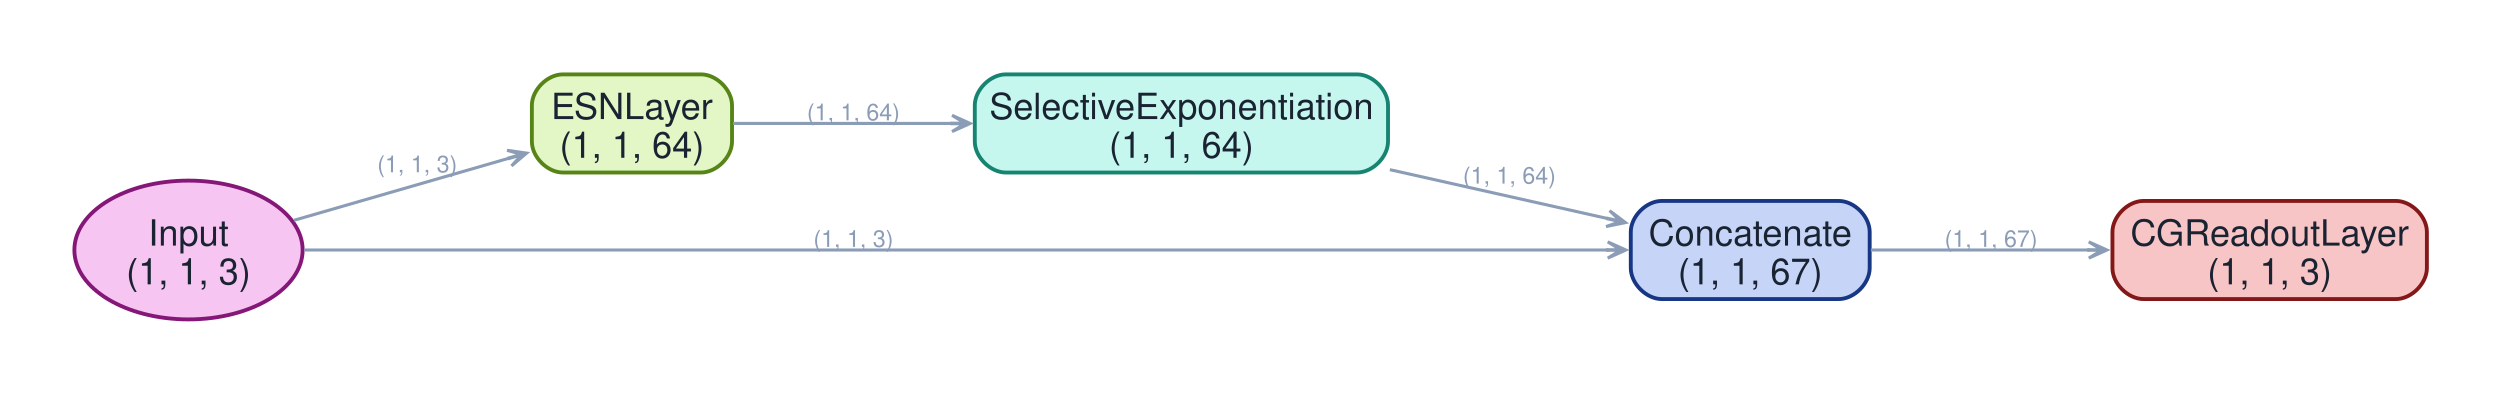
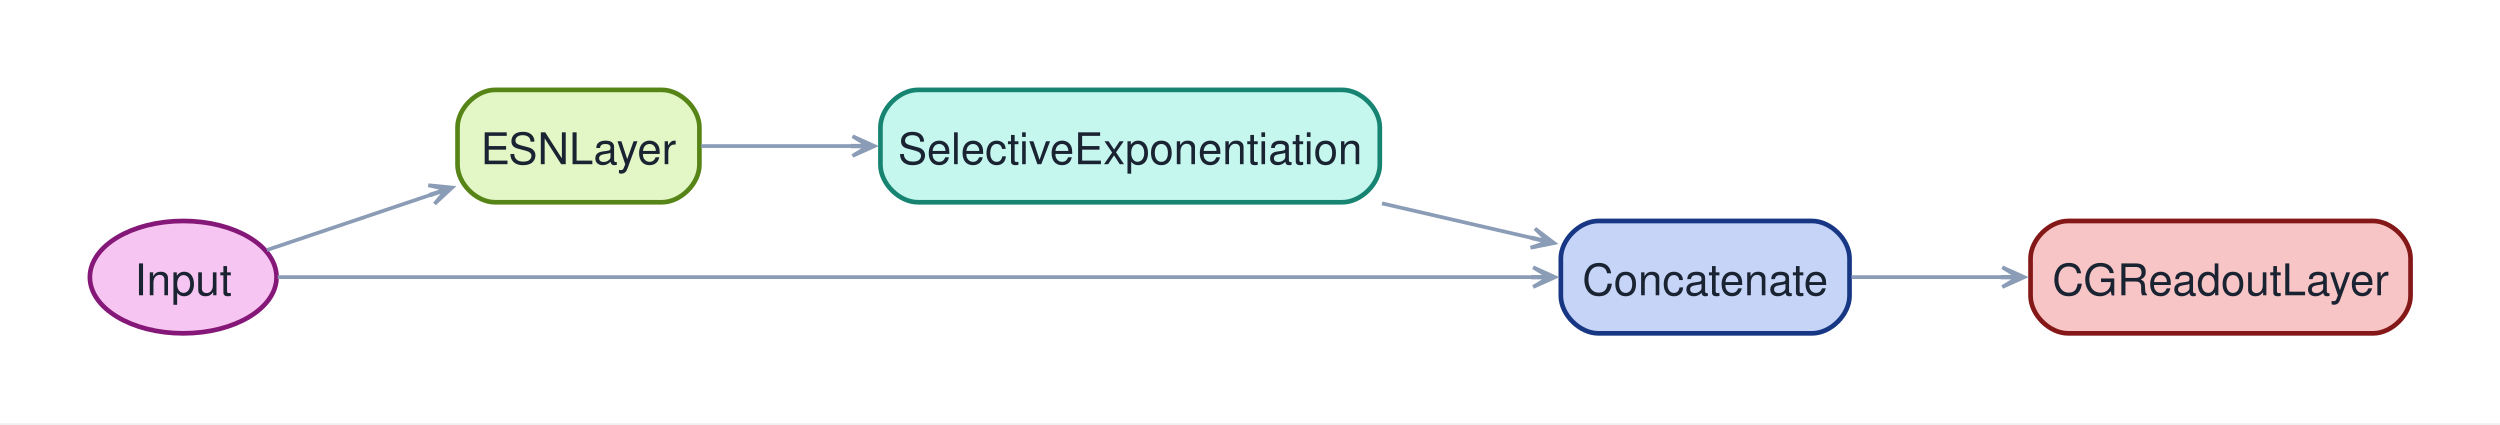
- <svg xmlns="http://www.w3.org/2000/svg" width="968pt" height="152pt" viewBox="0.00 0.00 968.00 152.00">
-   <g id="graph0" class="graph" transform="scale(1 1) rotate(0) translate(28.8 123.67)">
-     <polygon fill="white" stroke="none" points="-28.8,28.8 -28.8,-123.67 939.69,-123.67 939.69,28.8 -28.8,28.8" />
+ <svg xmlns="http://www.w3.org/2000/svg" width="801pt" height="136pt" viewBox="0.00 0.00 801.00 136.00">
+   <g id="graph0" class="graph" transform="scale(1 1) rotate(0) translate(28.8 106.8)">
+     <polygon fill="white" stroke="none" points="-28.8,28.8 -28.8,-106.8 772.34,-106.8 772.34,28.8 -28.8,28.8" />
    <g id="node1" class="node">
-       <ellipse fill="#f7c5f1" stroke="#841777" stroke-width="1.5" cx="44.19" cy="-26.87" rx="44.19" ry="26.87" />
-       <text xml:space="preserve" text-anchor="middle" x="44.19" y="-28.57" font-family="Helvetica Neue,Helvetica,Arial,sans-serif" font-size="14.00" fill="#1a2332">Input</text>
-       <text xml:space="preserve" text-anchor="middle" x="44.19" y="-13.57" font-family="Helvetica Neue,Helvetica,Arial,sans-serif" font-size="14.00" fill="#1a2332">(1, 1, 3)</text>
+       <ellipse fill="#f7c5f1" stroke="#841777" stroke-width="1.5" cx="29.9" cy="-18" rx="29.9" ry="18" />
+       <text xml:space="preserve" text-anchor="middle" x="29.9" y="-12.2" font-family="Helvetica Neue,Helvetica,Arial,sans-serif" font-size="14.00" fill="#1a2332">Input</text>
    </g>
    <g id="node2" class="node">
-       <path fill="#e2f7c5" stroke="#578417" stroke-width="1.5" d="M242.64,-94.87C242.64,-94.87 189.14,-94.87 189.14,-94.87 183.14,-94.87 177.14,-88.87 177.14,-82.87 177.14,-82.87 177.14,-68.87 177.14,-68.87 177.14,-62.87 183.14,-56.87 189.14,-56.87 189.14,-56.87 242.64,-56.87 242.64,-56.87 248.64,-56.87 254.64,-62.87 254.64,-68.87 254.64,-68.87 254.64,-82.87 254.64,-82.87 254.64,-88.87 248.64,-94.87 242.64,-94.87" />
-       <text xml:space="preserve" text-anchor="middle" x="215.89" y="-77.57" font-family="Helvetica Neue,Helvetica,Arial,sans-serif" font-size="14.00" fill="#1a2332">ESNLayer</text>
-       <text xml:space="preserve" text-anchor="middle" x="215.89" y="-62.57" font-family="Helvetica Neue,Helvetica,Arial,sans-serif" font-size="14.00" fill="#1a2332">(1, 1, 64)</text>
+       <path fill="#e2f7c5" stroke="#578417" stroke-width="1.5" d="M183.29,-78C183.29,-78 129.79,-78 129.79,-78 123.79,-78 117.79,-72 117.79,-66 117.79,-66 117.79,-54 117.79,-54 117.79,-48 123.79,-42 129.79,-42 129.79,-42 183.29,-42 183.29,-42 189.29,-42 195.29,-48 195.29,-54 195.29,-54 195.29,-66 195.29,-66 195.29,-72 189.29,-78 183.29,-78" />
+       <text xml:space="preserve" text-anchor="middle" x="156.54" y="-54.2" font-family="Helvetica Neue,Helvetica,Arial,sans-serif" font-size="14.00" fill="#1a2332">ESNLayer</text>
    </g>
    <g id="edge1" class="edge">
-       <path fill="none" stroke="#8b9cb6" stroke-width="1.2" d="M84.98,-38.36C110.02,-45.59 142.42,-54.95 168.61,-62.51" />
-       <polygon fill="#8b9cb6" stroke="#8b9cb6" stroke-width="1.2" points="175.11,-64.39 167.52,-65.47 173.13,-63.92 168.36,-62.54 168.39,-62.44 168.42,-62.35 173.18,-63.72 169.26,-59.42 175.11,-64.39" />
-       <text xml:space="preserve" text-anchor="middle" x="132.76" y="-56.96" font-family="Helvetica Neue,Helvetica,Arial,sans-serif" font-size="9.00" fill="#8b9cb6">(1, 1, 3)</text>
+       <path fill="none" stroke="#8b9cb6" stroke-width="1.2" d="M56.72,-26.7C72.07,-31.87 91.98,-38.58 109.91,-44.62" />
+       <polygon fill="#8b9cb6" stroke="#8b9cb6" stroke-width="1.2" points="116.06,-46.7 108.42,-47.45 114.1,-46.14 109.39,-44.56 109.43,-44.46 109.46,-44.37 114.16,-45.95 110.43,-41.48 116.06,-46.7" />
    </g>
    <g id="node4" class="node">
-       <path fill="#c5d4f7" stroke="#173784" stroke-width="1.5" d="M683.14,-45.87C683.14,-45.87 614.64,-45.87 614.64,-45.87 608.64,-45.87 602.64,-39.87 602.64,-33.87 602.64,-33.87 602.64,-19.87 602.64,-19.87 602.64,-13.87 608.64,-7.87 614.64,-7.87 614.64,-7.87 683.14,-7.87 683.14,-7.87 689.14,-7.87 695.14,-13.87 695.14,-19.87 695.14,-19.87 695.14,-33.87 695.14,-33.87 695.14,-39.87 689.14,-45.87 683.14,-45.87" />
-       <text xml:space="preserve" text-anchor="middle" x="648.89" y="-28.57" font-family="Helvetica Neue,Helvetica,Arial,sans-serif" font-size="14.00" fill="#1a2332">Concatenate</text>
-       <text xml:space="preserve" text-anchor="middle" x="648.89" y="-13.57" font-family="Helvetica Neue,Helvetica,Arial,sans-serif" font-size="14.00" fill="#1a2332">(1, 1, 67)</text>
+       <path fill="#c5d4f7" stroke="#173784" stroke-width="1.5" d="M551.79,-36C551.79,-36 483.29,-36 483.29,-36 477.29,-36 471.29,-30 471.29,-24 471.29,-24 471.29,-12 471.29,-12 471.29,-6 477.29,0 483.29,0 483.29,0 551.79,0 551.79,0 557.79,0 563.79,-6 563.79,-12 563.79,-12 563.79,-24 563.79,-24 563.79,-30 557.79,-36 551.79,-36" />
+       <text xml:space="preserve" text-anchor="middle" x="517.54" y="-12.2" font-family="Helvetica Neue,Helvetica,Arial,sans-serif" font-size="14.00" fill="#1a2332">Concatenate</text>
    </g>
    <g id="edge3" class="edge">
-       <path fill="none" stroke="#8b9cb6" stroke-width="1.2" d="M89.02,-26.87C197.08,-26.87 476.03,-26.87 593.97,-26.87" />
-       <polygon fill="#8b9cb6" stroke="#8b9cb6" stroke-width="1.2" points="600.71,-26.87 593.71,-30.02 598.67,-26.97 593.71,-26.97 593.71,-26.87 593.71,-26.77 598.67,-26.77 593.71,-23.72 600.71,-26.87" />
-       <text xml:space="preserve" text-anchor="middle" x="301.64" y="-28.07" font-family="Helvetica Neue,Helvetica,Arial,sans-serif" font-size="9.00" fill="#8b9cb6">(1, 1, 3)</text>
+       <path fill="none" stroke="#8b9cb6" stroke-width="1.2" d="M60.18,-18C139.57,-18 359.8,-18 462.51,-18" />
+       <polygon fill="#8b9cb6" stroke="#8b9cb6" stroke-width="1.2" points="469.42,-18 462.42,-21.15 467.39,-18.1 462.42,-18.1 462.42,-18 462.42,-17.9 467.39,-17.9 462.42,-14.85 469.42,-18" />
    </g>
    <g id="node3" class="node">
-       <path fill="#c5f7ef" stroke="#178472" stroke-width="1.5" d="M496.64,-94.87C496.64,-94.87 360.64,-94.87 360.64,-94.87 354.64,-94.87 348.64,-88.87 348.64,-82.87 348.64,-82.87 348.64,-68.87 348.64,-68.87 348.64,-62.87 354.64,-56.87 360.64,-56.87 360.64,-56.87 496.64,-56.87 496.64,-56.87 502.64,-56.87 508.64,-62.87 508.64,-68.87 508.64,-68.87 508.64,-82.87 508.64,-82.87 508.64,-88.87 502.64,-94.87 496.64,-94.87" />
-       <text xml:space="preserve" text-anchor="middle" x="428.64" y="-77.57" font-family="Helvetica Neue,Helvetica,Arial,sans-serif" font-size="14.00" fill="#1a2332">SelectiveExponentiation</text>
-       <text xml:space="preserve" text-anchor="middle" x="428.64" y="-62.57" font-family="Helvetica Neue,Helvetica,Arial,sans-serif" font-size="14.00" fill="#1a2332">(1, 1, 64)</text>
+       <path fill="#c5f7ef" stroke="#178472" stroke-width="1.5" d="M401.29,-78C401.29,-78 265.29,-78 265.29,-78 259.29,-78 253.29,-72 253.29,-66 253.29,-66 253.29,-54 253.29,-54 253.29,-48 259.29,-42 265.29,-42 265.29,-42 401.29,-42 401.29,-42 407.29,-42 413.29,-48 413.29,-54 413.29,-54 413.29,-66 413.29,-66 413.29,-72 407.29,-78 401.29,-78" />
+       <text xml:space="preserve" text-anchor="middle" x="333.29" y="-54.2" font-family="Helvetica Neue,Helvetica,Arial,sans-serif" font-size="14.00" fill="#1a2332">SelectiveExponentiation</text>
    </g>
    <g id="edge2" class="edge">
-       <path fill="none" stroke="#8b9cb6" stroke-width="1.2" d="M255.05,-75.87C278.8,-75.87 310.36,-75.87 339.99,-75.87" />
-       <polygon fill="#8b9cb6" stroke="#8b9cb6" stroke-width="1.2" points="346.83,-75.87 339.83,-79.02 344.79,-75.97 339.83,-75.97 339.83,-75.87 339.83,-75.77 344.79,-75.77 339.83,-72.72 346.83,-75.87" />
-       <text xml:space="preserve" text-anchor="middle" x="301.64" y="-77.07" font-family="Helvetica Neue,Helvetica,Arial,sans-serif" font-size="9.00" fill="#8b9cb6">(1, 1, 64)</text>
+       <path fill="none" stroke="#8b9cb6" stroke-width="1.2" d="M195.89,-60C210.31,-60 227.37,-60 244.44,-60" />
+       <polygon fill="#8b9cb6" stroke="#8b9cb6" stroke-width="1.2" points="251.35,-60 244.35,-63.15 249.32,-60.1 244.35,-60.1 244.35,-60 244.35,-59.9 249.32,-59.9 244.35,-56.85 251.35,-60" />
    </g>
    <g id="edge4" class="edge">
-       <path fill="none" stroke="#8b9cb6" stroke-width="1.2" d="M509.36,-57.97C537.49,-51.66 568.43,-44.71 593.93,-38.99" />
-       <polygon fill="#8b9cb6" stroke="#8b9cb6" stroke-width="1.2" points="600.58,-37.49 594.44,-42.1 598.61,-38.04 593.77,-39.12 593.75,-39.03 593.72,-38.93 598.57,-37.84 593.06,-35.95 600.58,-37.49" />
-       <text xml:space="preserve" text-anchor="middle" x="555.64" y="-52.57" font-family="Helvetica Neue,Helvetica,Arial,sans-serif" font-size="9.00" fill="#8b9cb6">(1, 1, 64)</text>
+       <path fill="none" stroke="#8b9cb6" stroke-width="1.2" d="M413.97,-41.64C430.44,-37.84 447.43,-33.93 462.72,-30.4" />
+       <polygon fill="#8b9cb6" stroke="#8b9cb6" stroke-width="1.2" points="469.12,-28.93 463.01,-33.57 467.16,-29.48 462.32,-30.6 462.3,-30.5 462.28,-30.4 467.11,-29.29 461.59,-27.43 469.12,-28.93" />
    </g>
    <g id="node5" class="node">
-       <path fill="#f7c5c5" stroke="#841717" stroke-width="1.5" d="M898.89,-45.87C898.89,-45.87 801.14,-45.87 801.14,-45.87 795.14,-45.87 789.14,-39.87 789.14,-33.87 789.14,-33.87 789.14,-19.87 789.14,-19.87 789.14,-13.87 795.14,-7.87 801.14,-7.87 801.14,-7.87 898.89,-7.87 898.89,-7.87 904.89,-7.87 910.89,-13.87 910.89,-19.87 910.89,-19.87 910.89,-33.87 910.89,-33.87 910.89,-39.87 904.89,-45.87 898.89,-45.87" />
-       <text xml:space="preserve" text-anchor="middle" x="850.01" y="-28.57" font-family="Helvetica Neue,Helvetica,Arial,sans-serif" font-size="14.00" fill="#1a2332">CGReadoutLayer</text>
-       <text xml:space="preserve" text-anchor="middle" x="850.01" y="-13.57" font-family="Helvetica Neue,Helvetica,Arial,sans-serif" font-size="14.00" fill="#1a2332">(1, 1, 3)</text>
+       <path fill="#f7c5c5" stroke="#841717" stroke-width="1.5" d="M731.54,-36C731.54,-36 633.79,-36 633.79,-36 627.79,-36 621.79,-30 621.79,-24 621.79,-24 621.79,-12 621.79,-12 621.79,-6 627.79,0 633.79,0 633.79,0 731.54,0 731.54,0 737.54,0 743.54,-6 743.54,-12 743.54,-12 743.54,-24 743.54,-24 743.54,-30 737.54,-36 731.54,-36" />
+       <text xml:space="preserve" text-anchor="middle" x="682.67" y="-12.2" font-family="Helvetica Neue,Helvetica,Arial,sans-serif" font-size="14.00" fill="#1a2332">CGReadoutLayer</text>
    </g>
    <g id="edge5" class="edge">
-       <path fill="none" stroke="#8b9cb6" stroke-width="1.2" d="M695.57,-26.87C720.65,-26.87 752.26,-26.87 780.26,-26.87" />
-       <polygon fill="#8b9cb6" stroke="#8b9cb6" stroke-width="1.2" points="786.98,-26.87 779.98,-30.02 784.94,-26.97 779.98,-26.97 779.98,-26.87 779.98,-26.77 784.94,-26.77 779.98,-23.72 786.98,-26.87" />
-       <text xml:space="preserve" text-anchor="middle" x="742.14" y="-28.07" font-family="Helvetica Neue,Helvetica,Arial,sans-serif" font-size="9.00" fill="#8b9cb6">(1, 1, 67)</text>
+       <path fill="none" stroke="#8b9cb6" stroke-width="1.2" d="M564.42,-18C579.42,-18 596.44,-18 612.76,-18" />
+       <polygon fill="#8b9cb6" stroke="#8b9cb6" stroke-width="1.2" points="619.75,-18 612.75,-21.15 617.72,-18.1 612.75,-18.1 612.75,-18 612.75,-17.9 617.72,-17.9 612.75,-14.85 619.75,-18" />
    </g>
  </g>
</svg>
